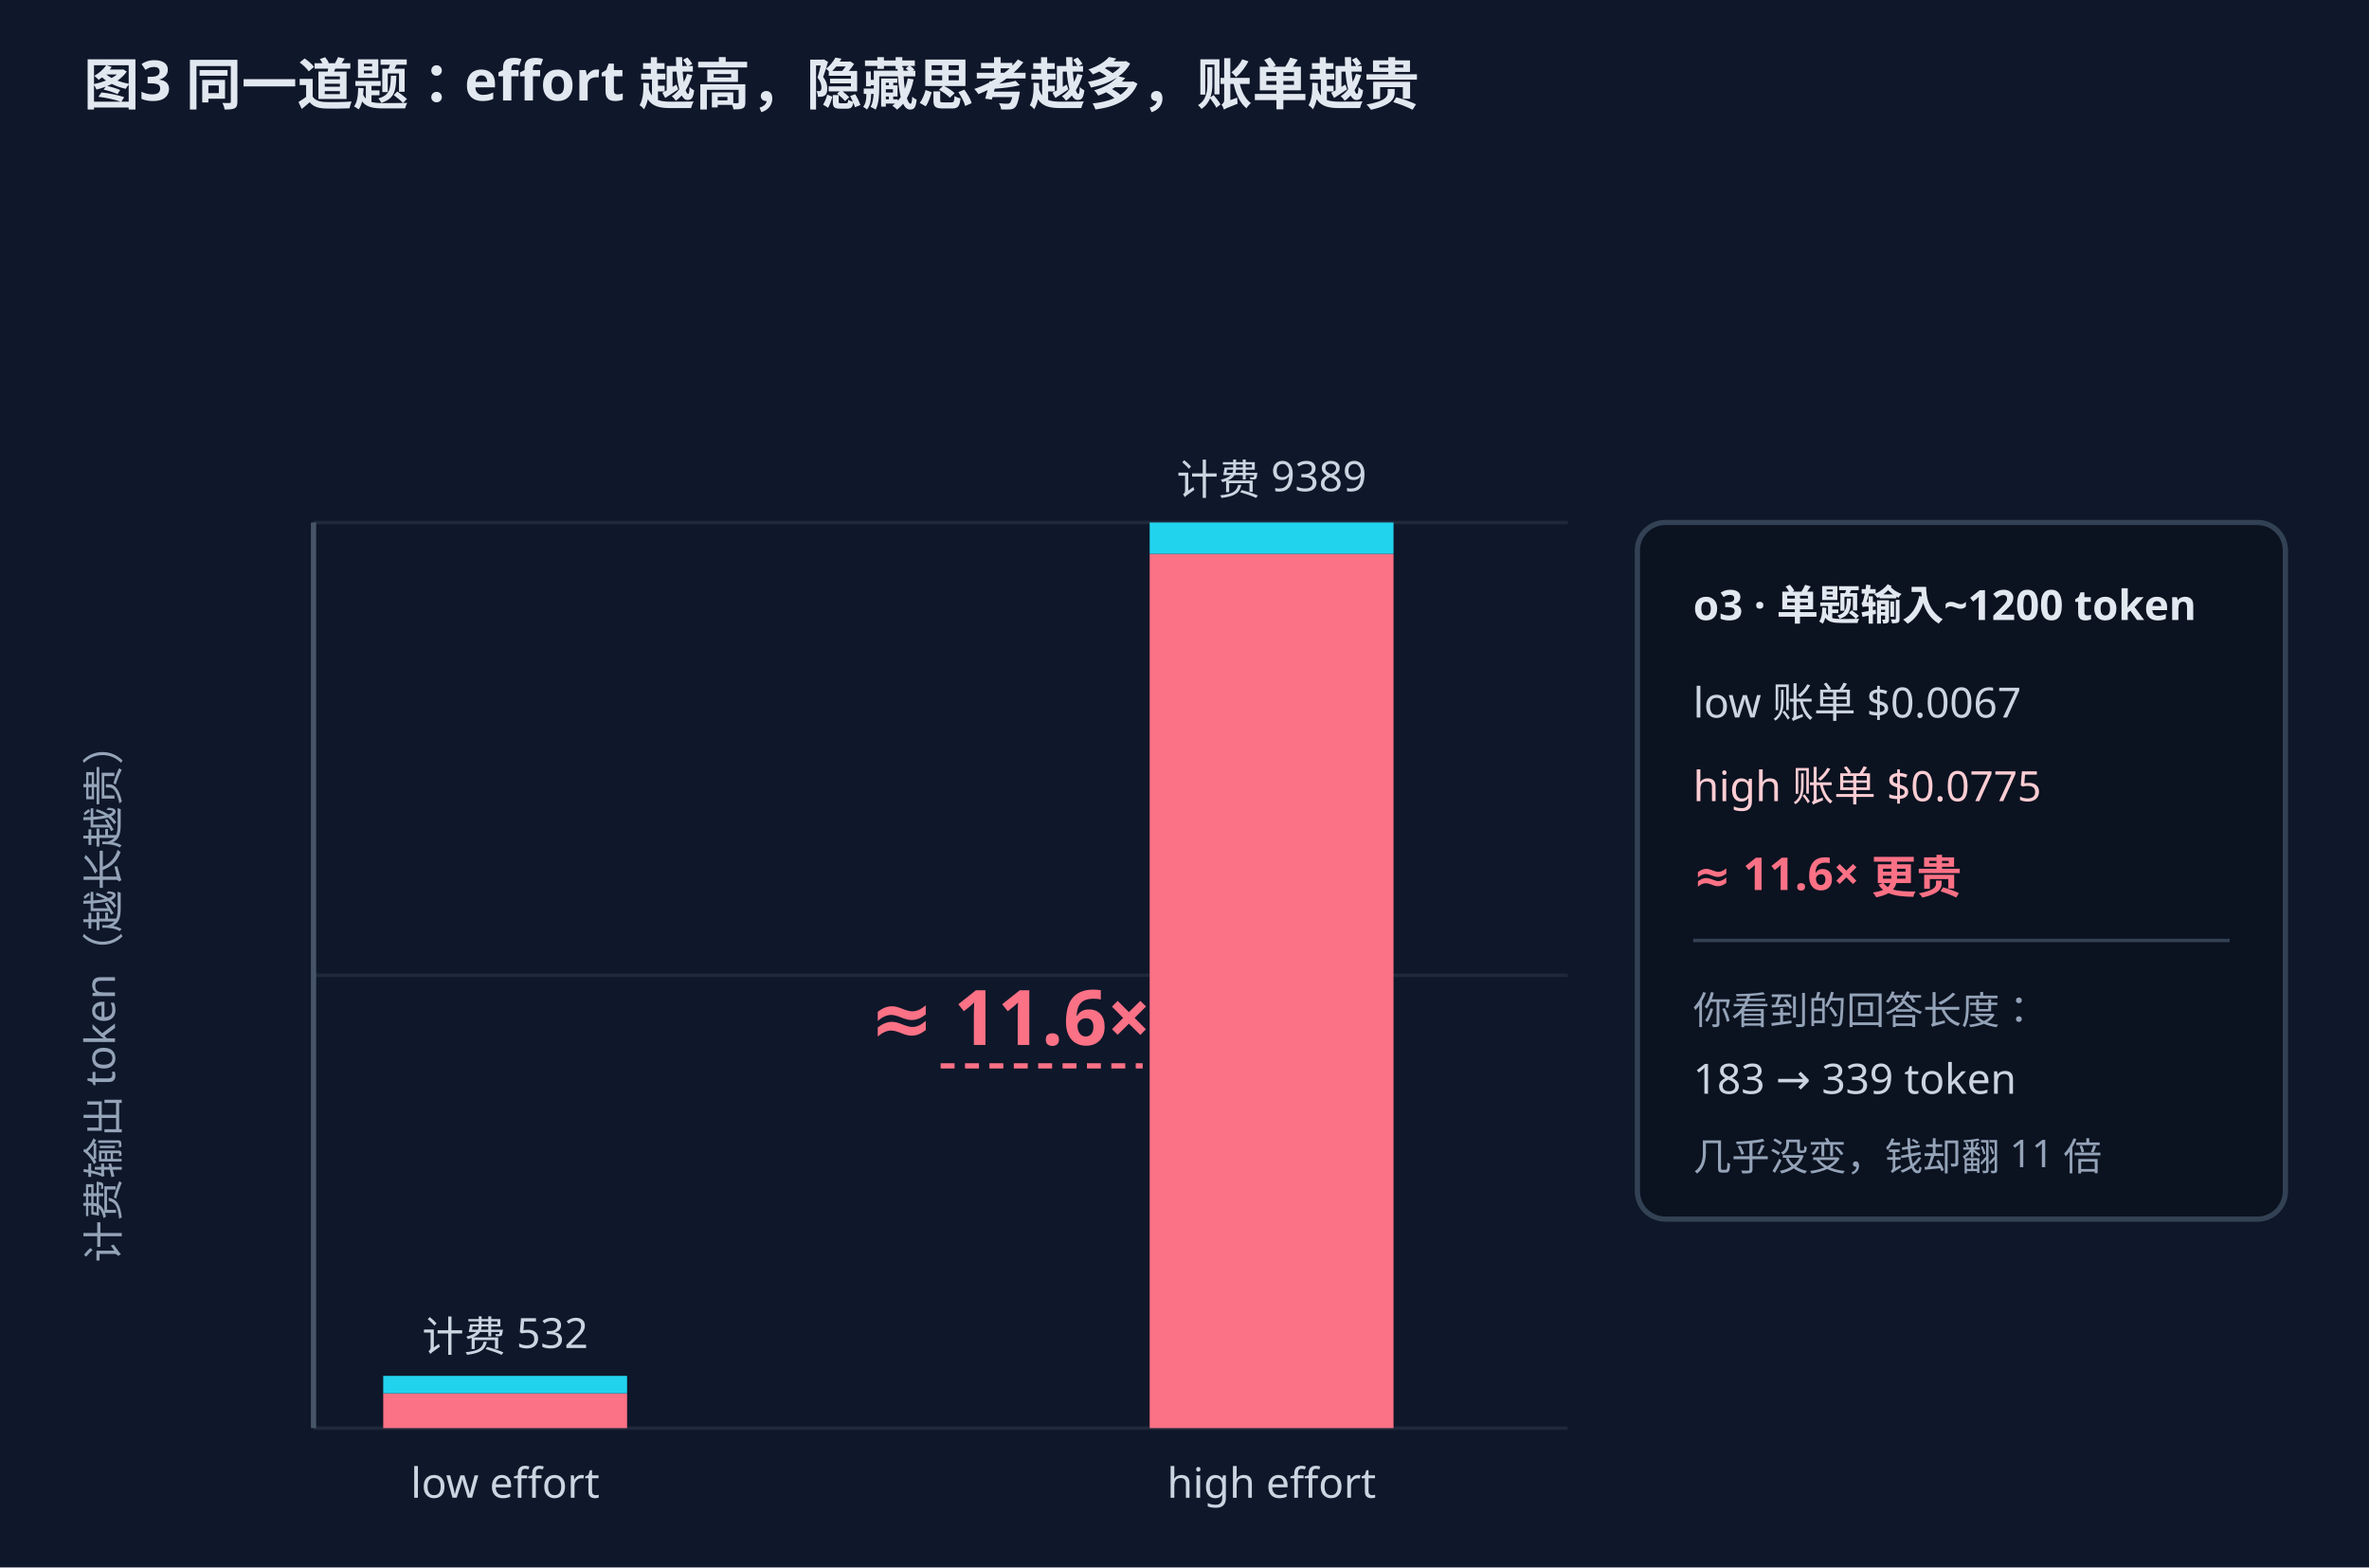
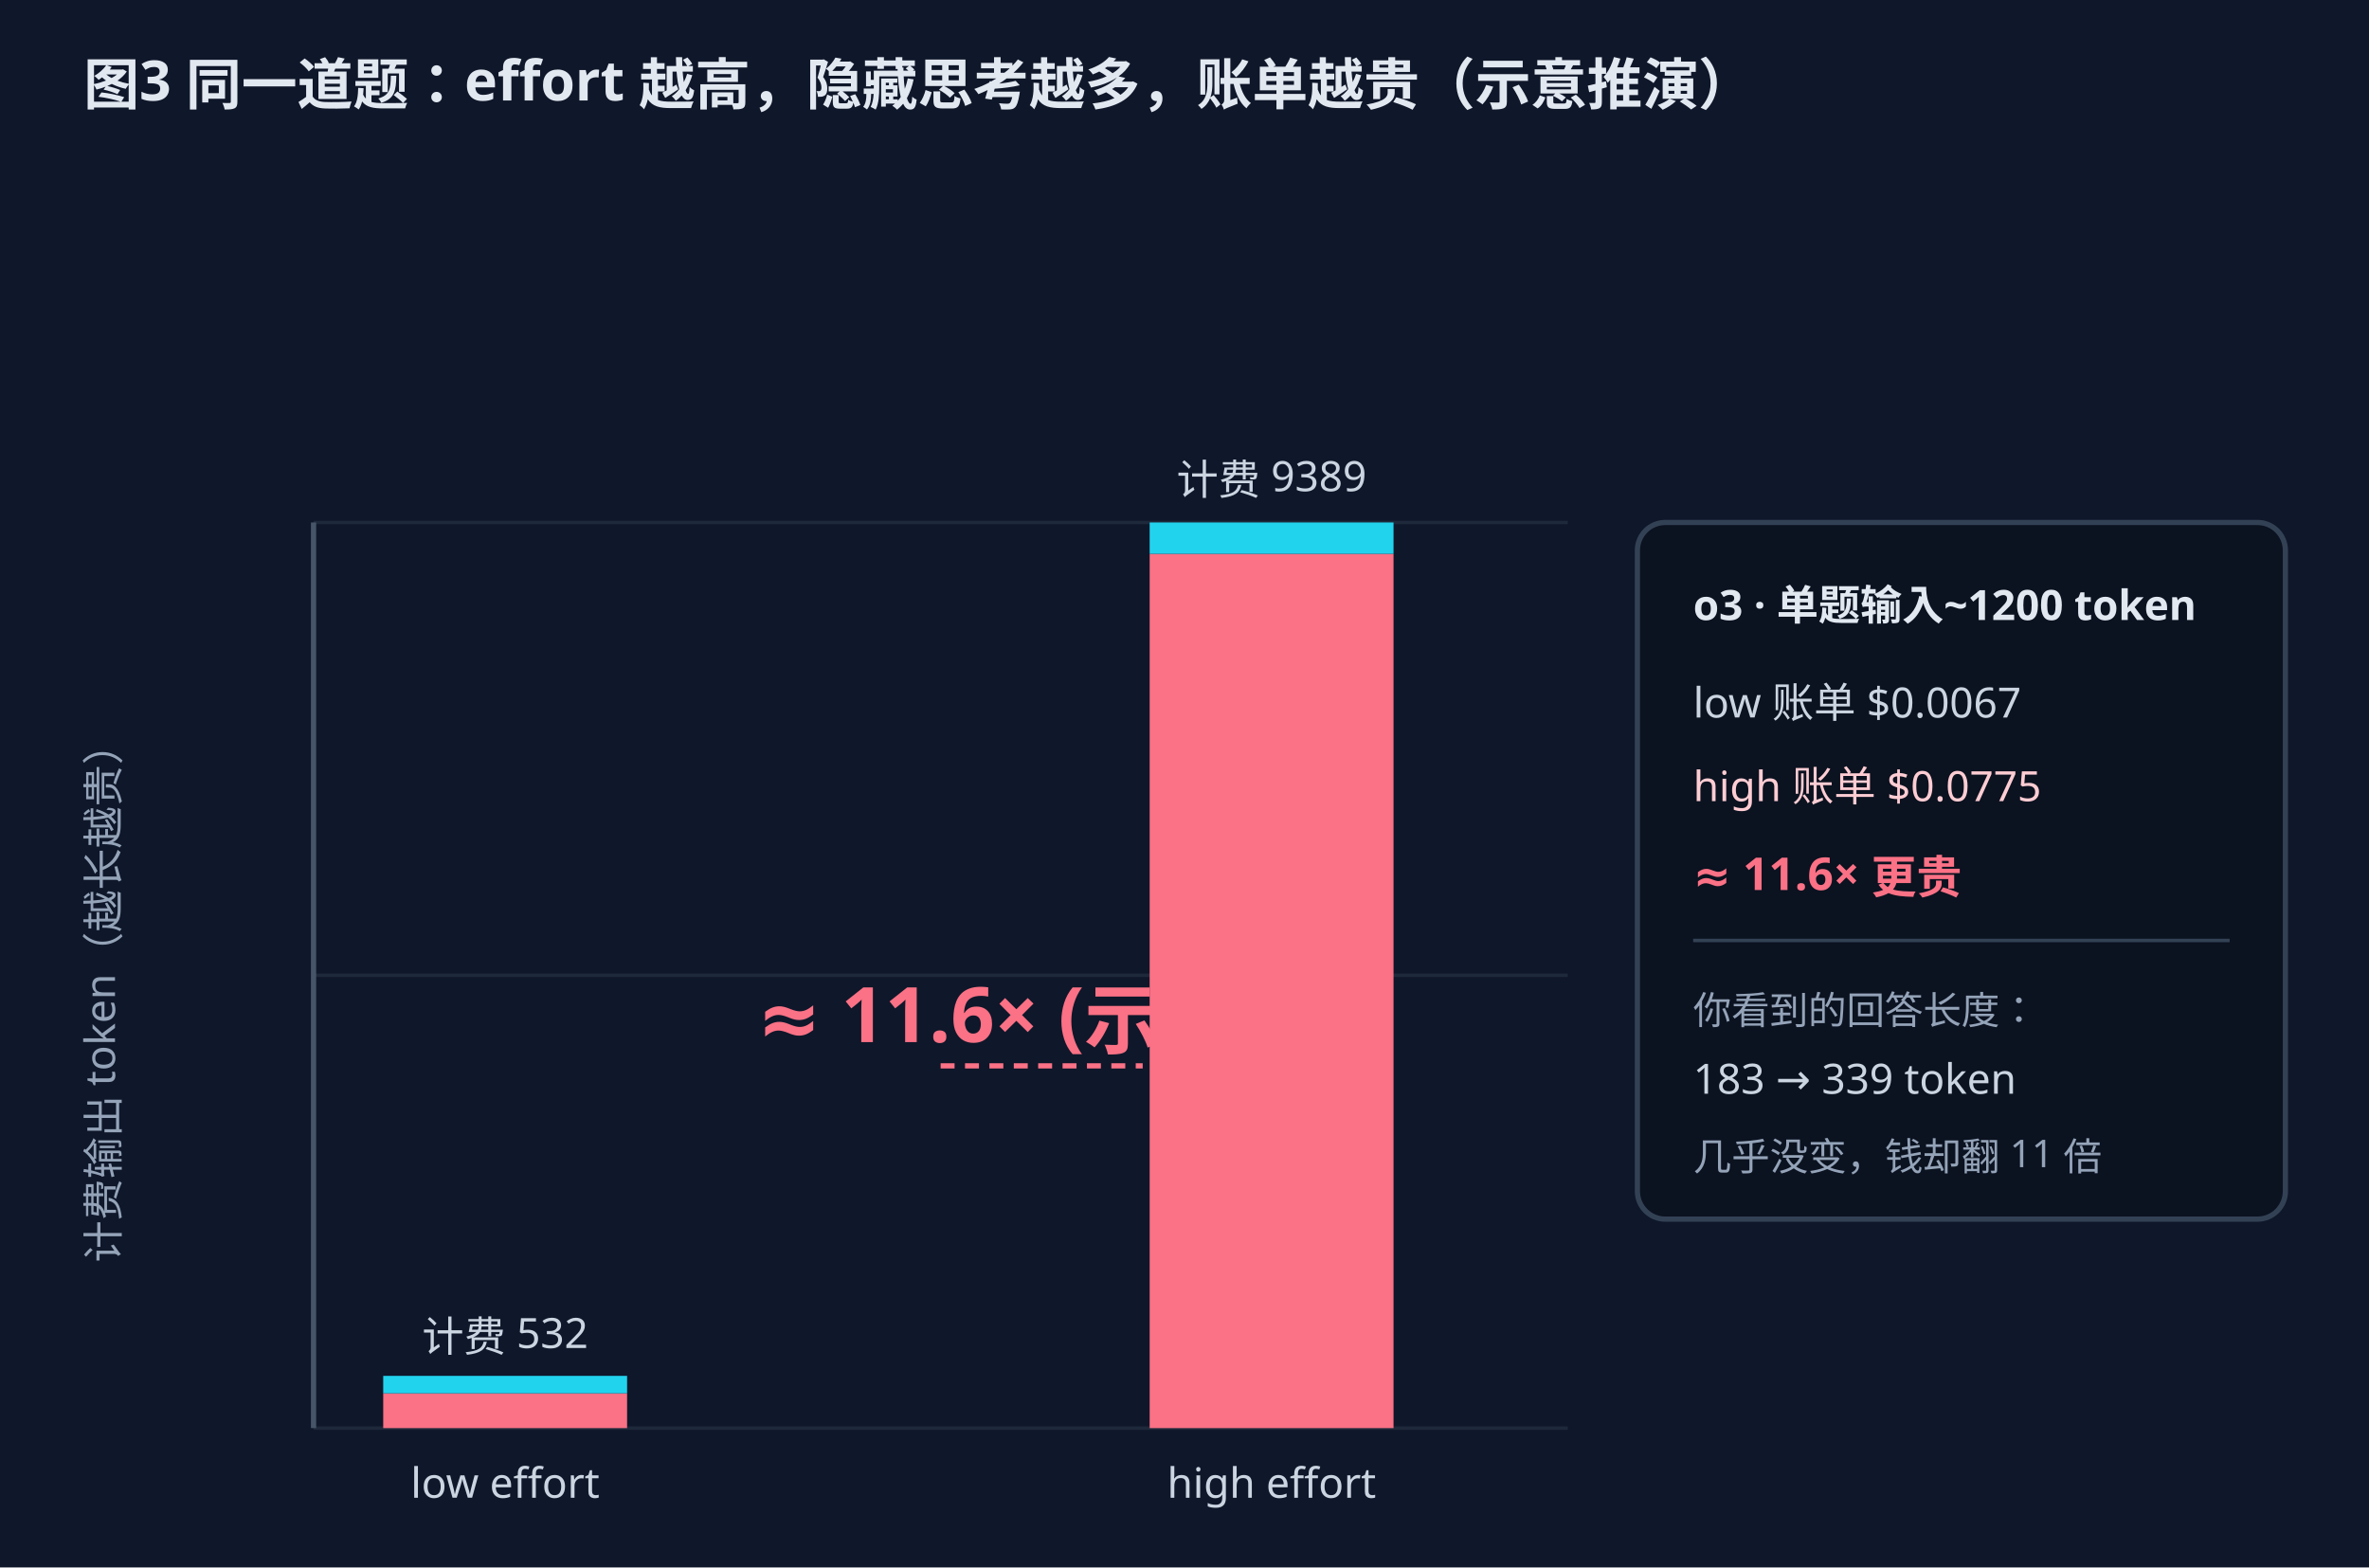
<svg xmlns="http://www.w3.org/2000/svg" viewBox="0 0 680 450" font-family="Noto Sans SC, sans-serif">
  <defs>
    <marker id="ar" markerWidth="10" markerHeight="10" refX="8" refY="3" orient="auto" markerUnits="strokeWidth">
      <path d="M0,0 L8,3 L0,6 Z" fill="#94a3b8" />
    </marker>
  </defs>
  <rect width="680" height="450" fill="#0f172a" />
  <g stroke="#1e293b" stroke-width="1">
    <line x1="90" y1="150" x2="450" y2="150" />
    <line x1="90" y1="280" x2="450" y2="280" />
    <line x1="90" y1="410" x2="450" y2="410" />
  </g>
-   <text x="24" y="30" fill="#e2e8f0" font-size="16" font-weight="700">图3 同一道题：effort 越高，隐藏思考越多，账单越贵</text>
+   <text x="24" y="30" fill="#e2e8f0" font-size="16" font-weight="700">图3 同一道题：effort 越高，隐藏思考越多，账单越贵（示意推演）</text>
  <line x1="90" y1="150" x2="90" y2="410" stroke="#475569" stroke-width="1.5" />
  <text x="34" y="285" fill="#94a3b8" font-size="12" text-anchor="middle" transform="rotate(-90 34 285)">计费输出 token（越长越贵）</text>
  <rect x="110" y="400" width="70" height="10" fill="#fb7185" />
  <rect x="110" y="395" width="70" height="5" fill="#22d3ee" />
  <text x="145" y="388" fill="#cbd5e1" font-size="12" text-anchor="middle">计费 532</text>
  <text x="145" y="430" fill="#cbd5e1" font-size="12" text-anchor="middle">low effort</text>
  <rect x="330" y="159" width="70" height="251" fill="#fb7185" />
  <rect x="330" y="150" width="70" height="9" fill="#22d3ee" />
  <text x="365" y="142" fill="#cbd5e1" font-size="12" text-anchor="middle">计费 9389</text>
  <text x="365" y="430" fill="#cbd5e1" font-size="12" text-anchor="middle">high effort</text>
-   <text x="290" y="300" fill="#fb7185" font-size="22" font-weight="700" text-anchor="middle">≈ 11.6×</text>
+   <text x="290" y="300" fill="#fb7185" font-size="22" font-weight="700" text-anchor="middle">≈ 11.6× (示意)</text>
  <line x1="270" y1="306" x2="328" y2="306" stroke="#fb7185" stroke-width="1.5" stroke-dasharray="4 3" />
  <rect x="470" y="150" width="186" height="200" rx="8" fill="#0b1220" stroke="#334155" stroke-width="1.5" />
  <text x="486" y="178" fill="#e2e8f0" font-size="12" font-weight="700">o3 · 单题输入~1200 token</text>
  <text x="486" y="206" fill="#cbd5e1" font-size="12">low 账单  $0.0067</text>
  <text x="486" y="230" fill="#fecdd3" font-size="12">high 账单 $0.0775</text>
  <text x="486" y="256" fill="#fb7185" font-size="13" font-weight="700">≈ 11.6× 更贵</text>
  <line x1="486" y1="270" x2="640" y2="270" stroke="#334155" />
  <text x="486" y="294" fill="#94a3b8" font-size="11">你看到的回答长度：</text>
  <text x="486" y="314" fill="#cbd5e1" font-size="12">183 → 339 token</text>
  <text x="486" y="336" fill="#94a3b8" font-size="11">几乎没变，钱却翻 11 倍</text>
</svg>
